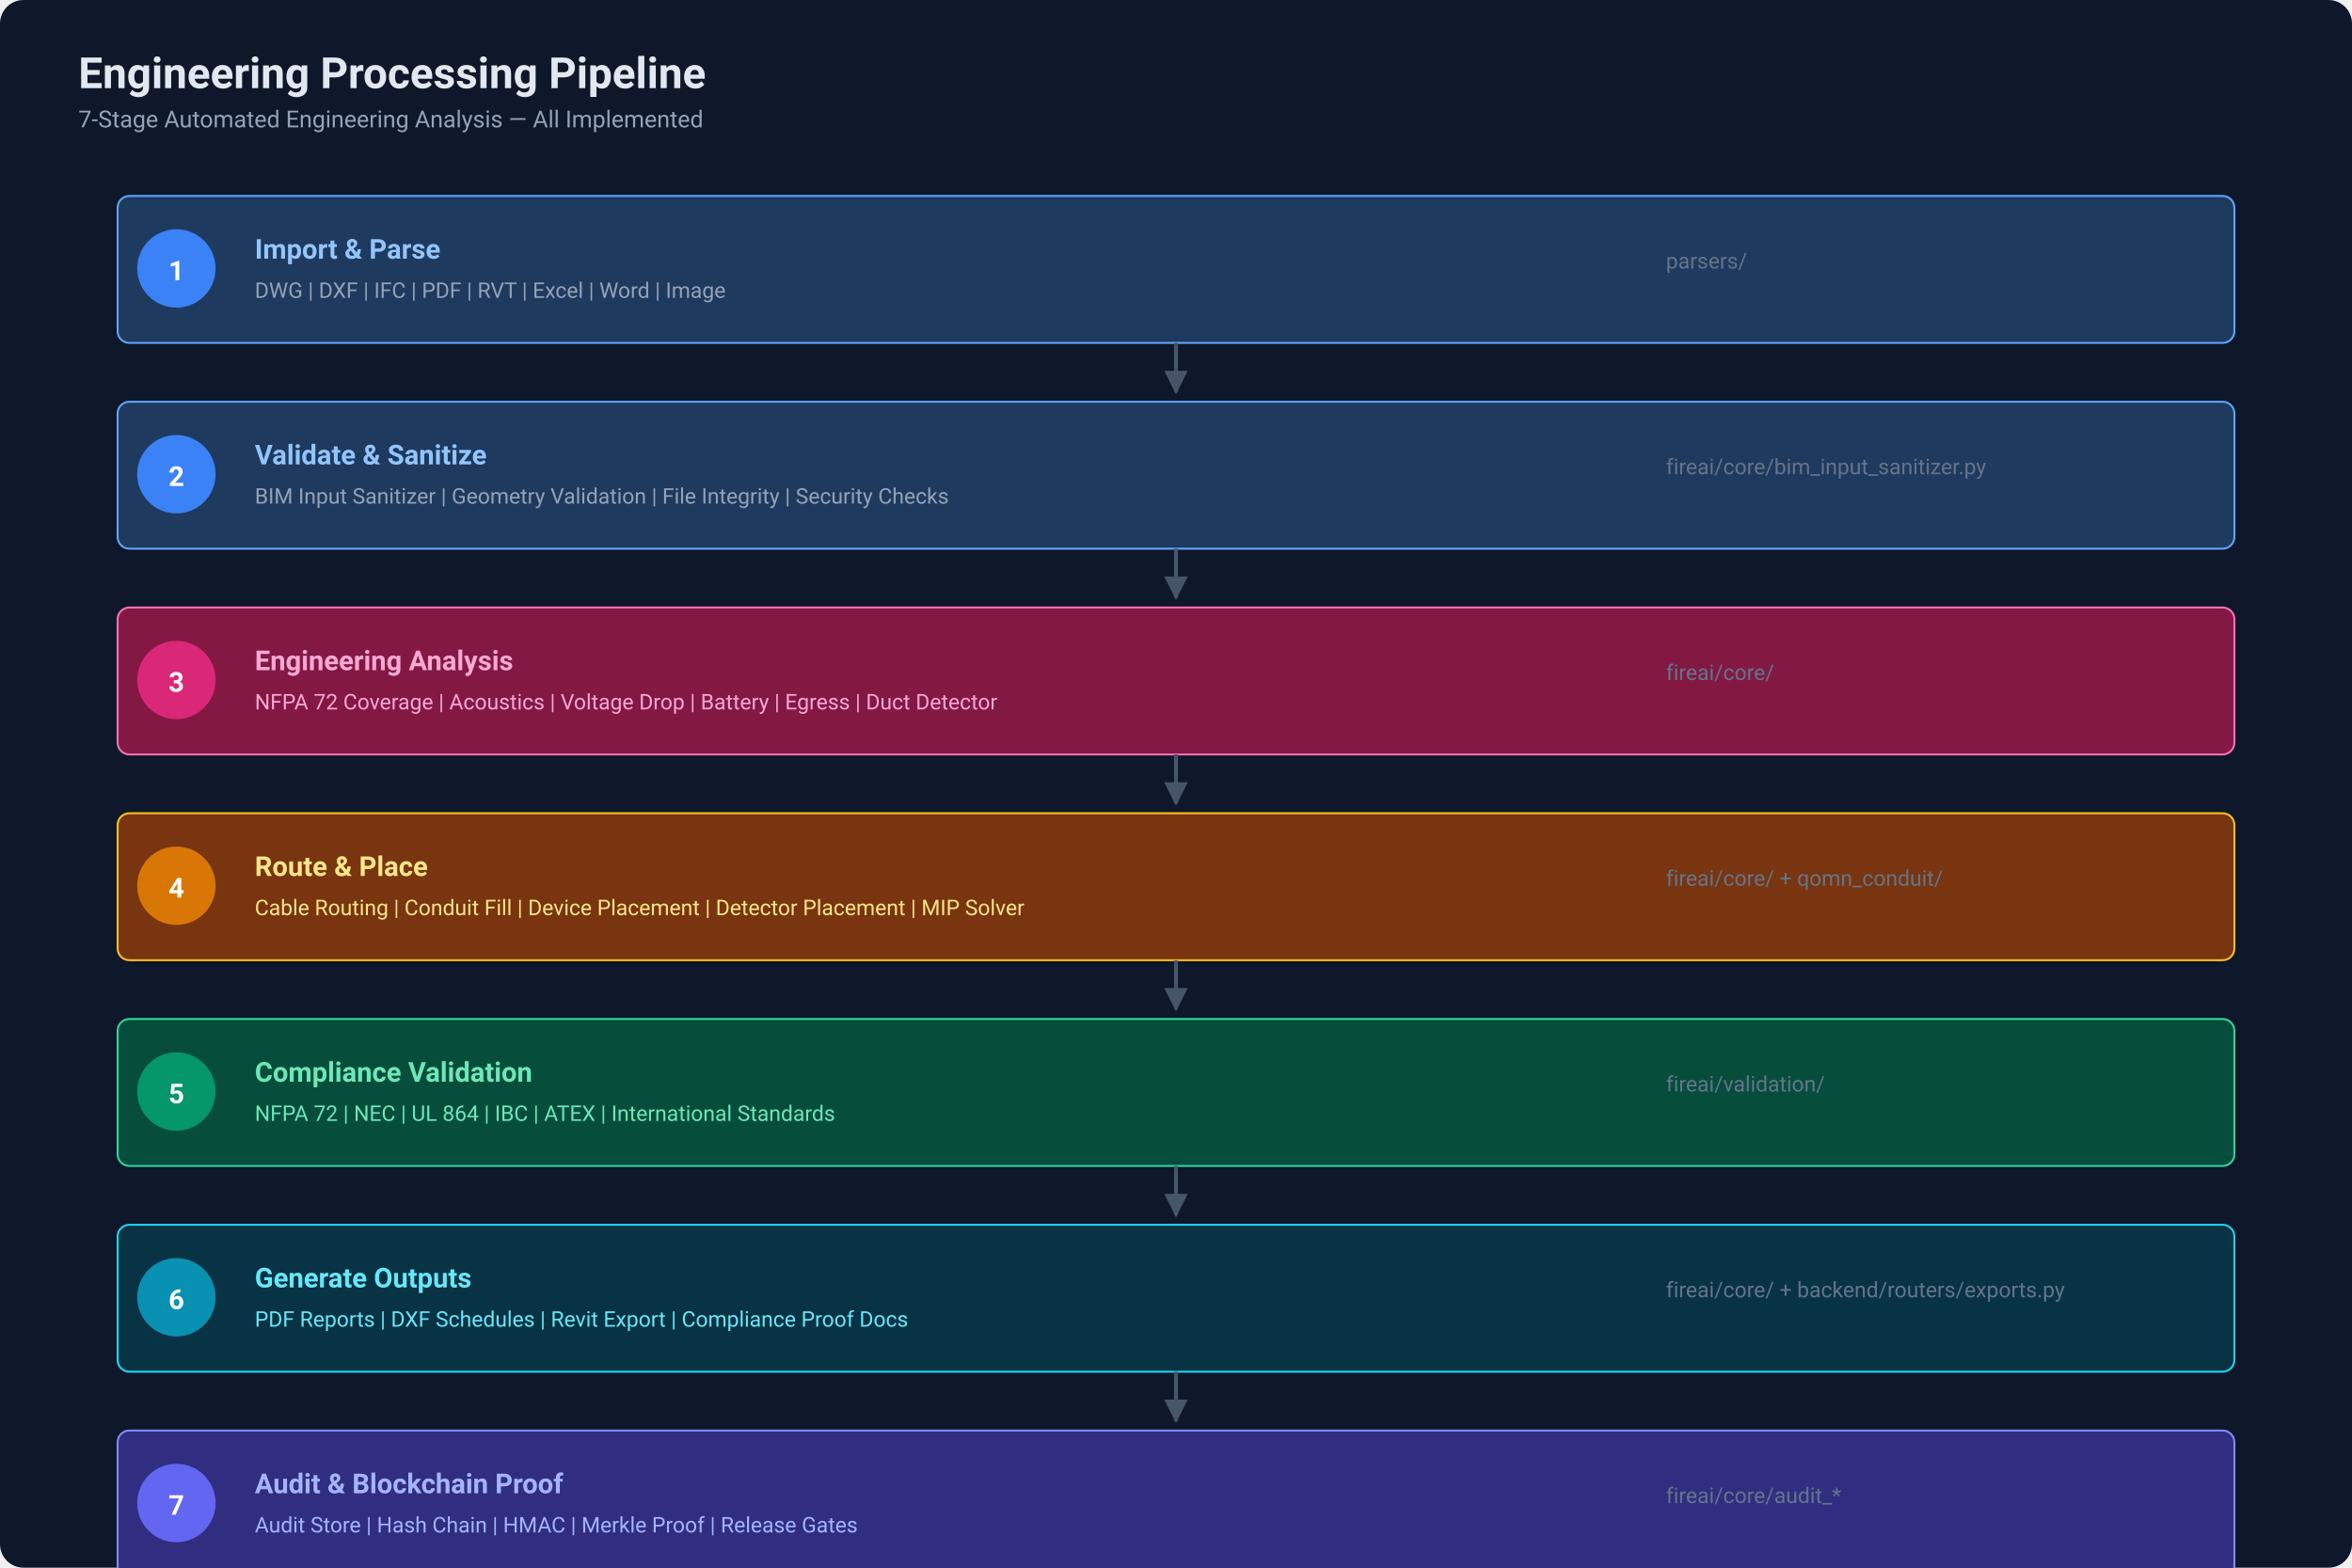
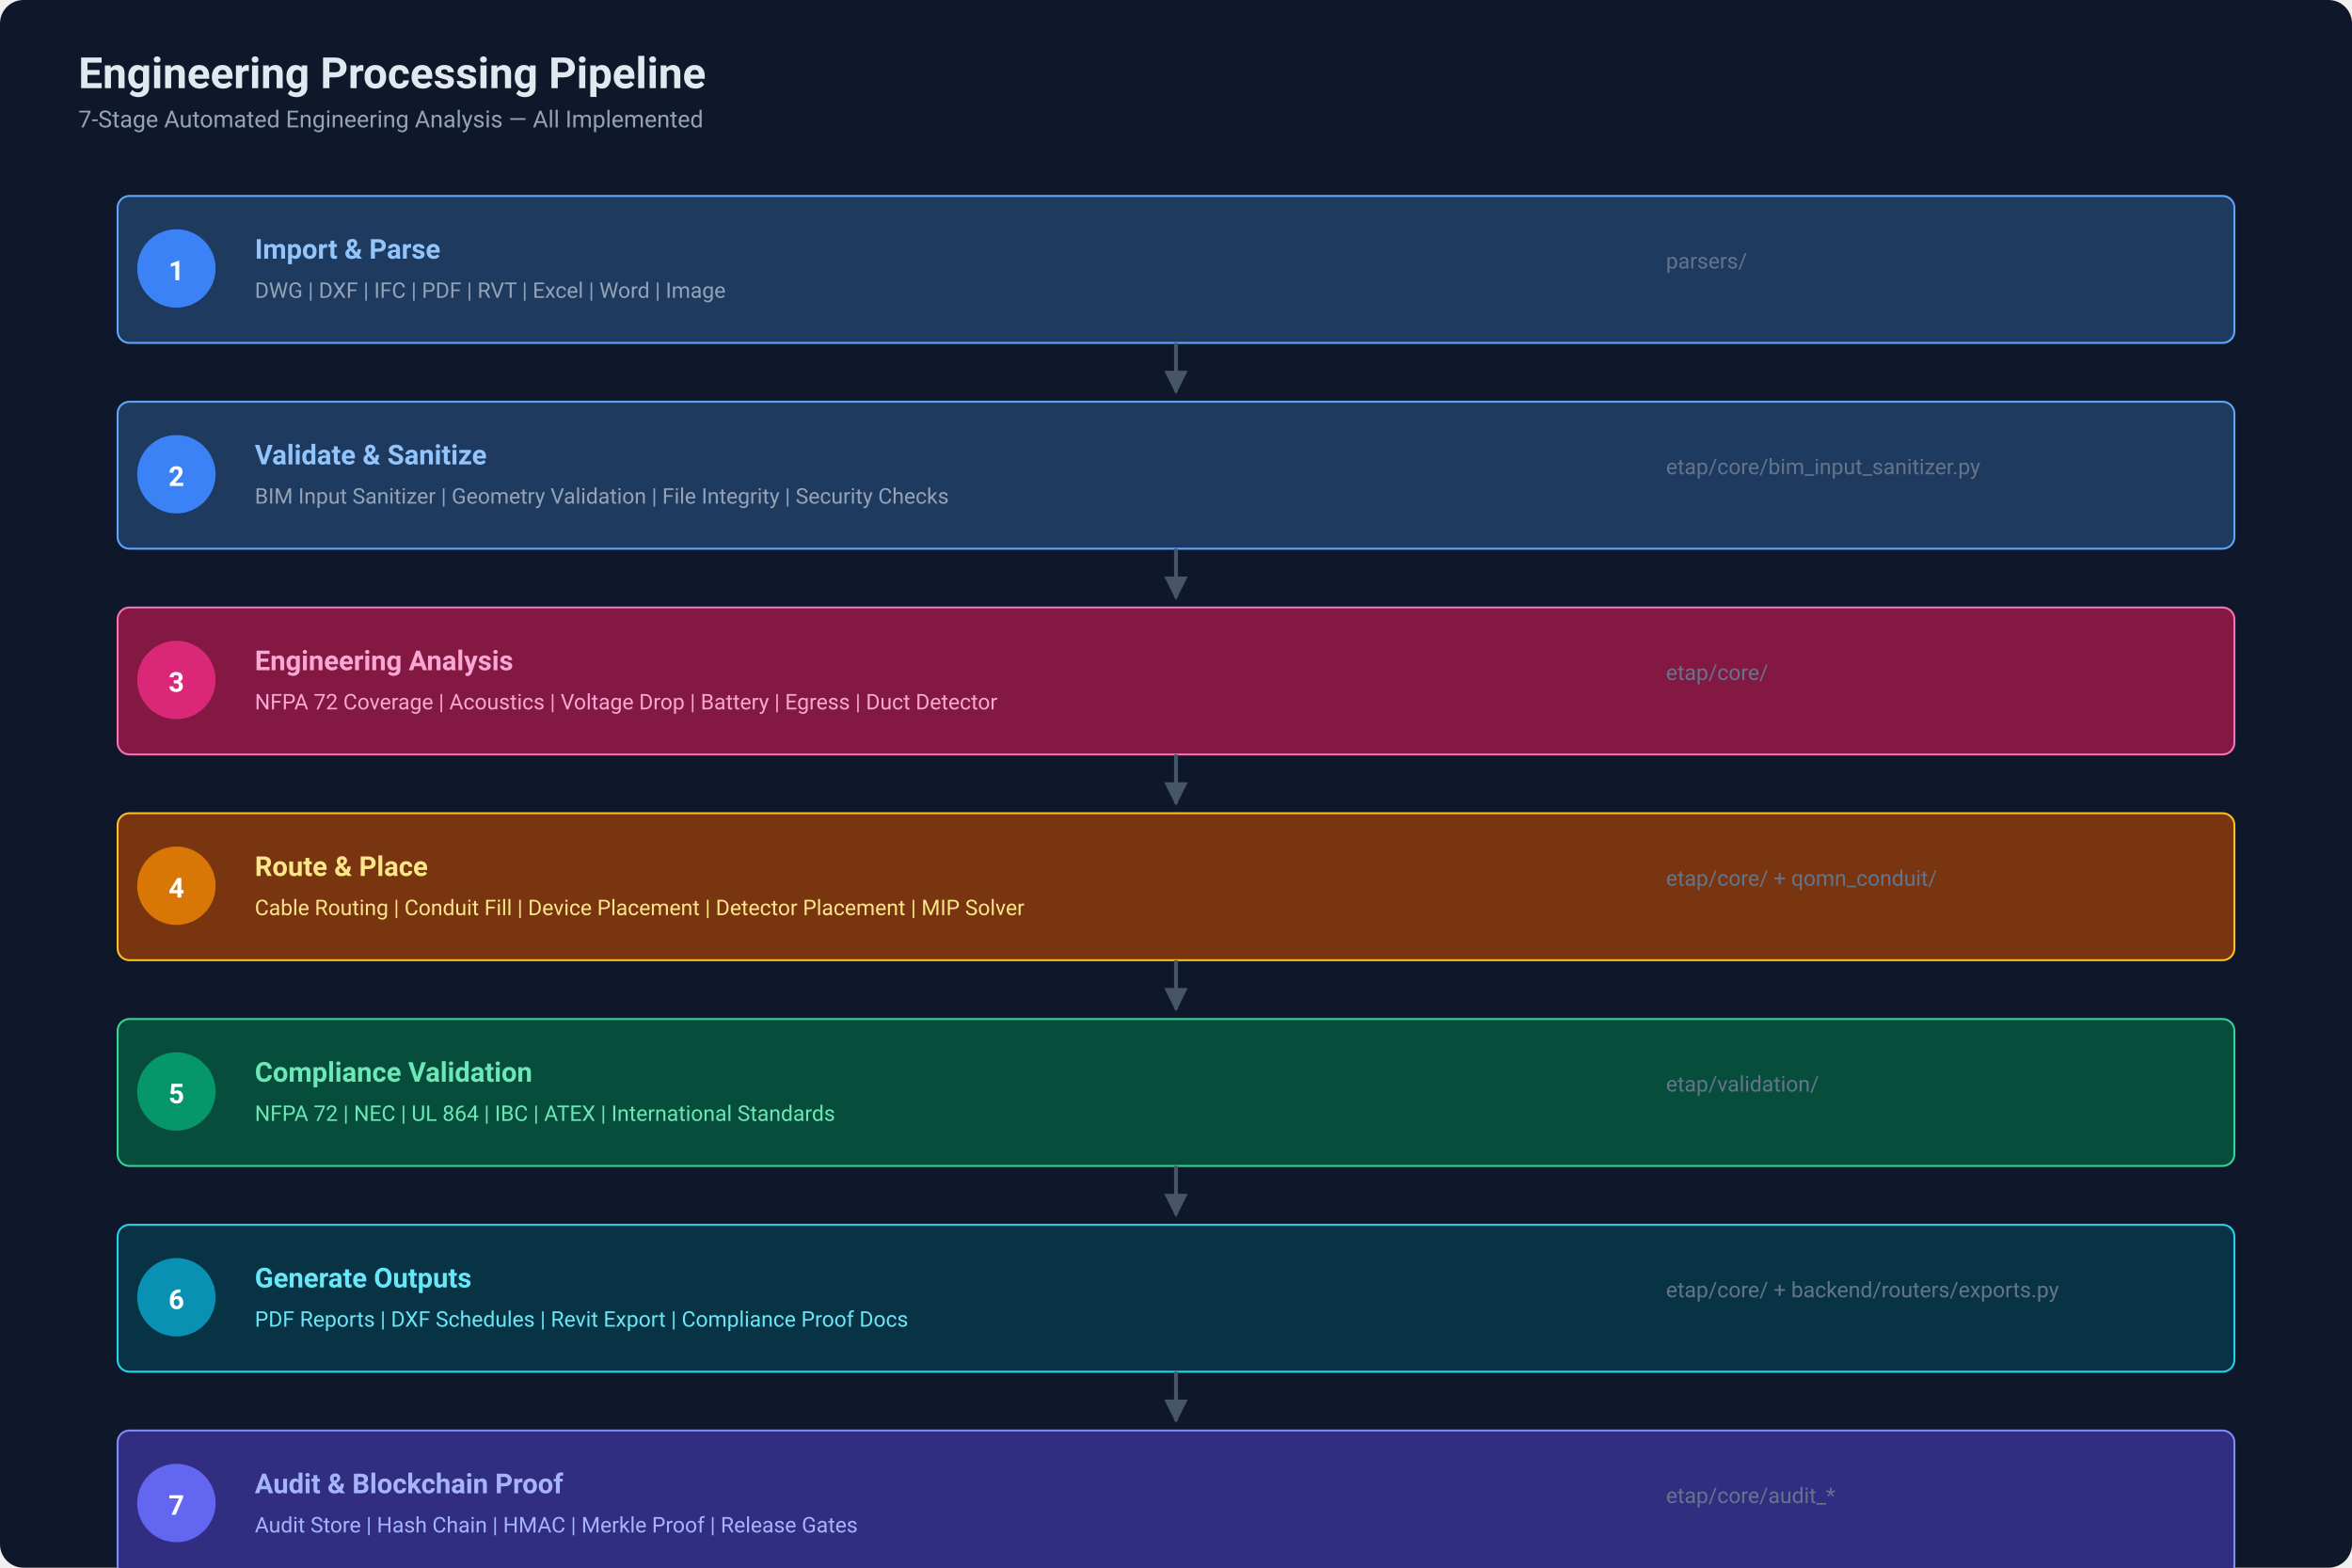
<svg xmlns="http://www.w3.org/2000/svg" viewBox="0 0 1200 800" font-family="'SF Pro Display', -apple-system, BlinkMacSystemFont, 'Segoe UI', Roboto, sans-serif">
  <defs>
    <linearGradient id="bg" x1="0" y1="0" x2="1200" y2="800">
      <stop offset="0" stop-color="#0f172a" />
      <stop offset="1" stop-color="#1e293b" />
    </linearGradient>
    <marker id="arr" viewBox="0 0 10 10" refX="9" refY="5" markerWidth="6" markerHeight="6" orient="auto">
      <path d="M0,0 L10,5 L0,10" fill="#475569" />
    </marker>
  </defs>
  <rect width="1200" height="800" fill="url(#bg)" rx="12" />
  <text x="40" y="45" fill="#e2e8f0" font-size="22" font-weight="700">Engineering Processing Pipeline</text>
  <text x="40" y="65" fill="#94a3b8" font-size="12">7-Stage Automated Engineering Analysis — All Implemented</text>
  <g transform="translate(0, 100)">
    <rect x="60" y="0" width="1080" height="75" rx="6" fill="#1e3a5f" stroke="#60a5fa" stroke-width="1" />
    <circle cx="90" cy="37" r="20" fill="#3b82f6" />
    <text x="90" y="43" fill="#fff" font-size="14" font-weight="700" text-anchor="middle">1</text>
    <text x="130" y="32" fill="#93c5fd" font-size="14" font-weight="600">Import &amp; Parse</text>
    <text x="130" y="52" fill="#94a3b8" font-size="11">DWG | DXF | IFC | PDF | RVT | Excel | Word | Image</text>
    <text x="850" y="37" fill="#64748b" font-size="11">parsers/</text>
    <line x1="600" y1="75" x2="600" y2="100" stroke="#475569" stroke-width="2" marker-end="url(#arr)" />
    <rect x="60" y="105" width="1080" height="75" rx="6" fill="#1e3a5f" stroke="#60a5fa" stroke-width="1" />
    <circle cx="90" cy="142" r="20" fill="#3b82f6" />
    <text x="90" y="148" fill="#fff" font-size="14" font-weight="700" text-anchor="middle">2</text>
    <text x="130" y="137" fill="#93c5fd" font-size="14" font-weight="600">Validate &amp; Sanitize</text>
    <text x="130" y="157" fill="#94a3b8" font-size="11">BIM Input Sanitizer | Geometry Validation | File Integrity | Security Checks</text>
-     <text x="850" y="142" fill="#64748b" font-size="11">fireai/core/bim_input_sanitizer.py</text>
+     <text x="850" y="142" fill="#64748b" font-size="11">etap/core/bim_input_sanitizer.py</text>
    <line x1="600" y1="180" x2="600" y2="205" stroke="#475569" stroke-width="2" marker-end="url(#arr)" />
    <rect x="60" y="210" width="1080" height="75" rx="6" fill="#831843" stroke="#f472b6" stroke-width="1" />
    <circle cx="90" cy="247" r="20" fill="#db2777" />
    <text x="90" y="253" fill="#fff" font-size="14" font-weight="700" text-anchor="middle">3</text>
    <text x="130" y="242" fill="#f9a8d4" font-size="14" font-weight="600">Engineering Analysis</text>
    <text x="130" y="262" fill="#f9a8d4" font-size="11">NFPA 72 Coverage | Acoustics | Voltage Drop | Battery | Egress | Duct Detector</text>
-     <text x="850" y="247" fill="#64748b" font-size="11">fireai/core/</text>
+     <text x="850" y="247" fill="#64748b" font-size="11">etap/core/</text>
    <line x1="600" y1="285" x2="600" y2="310" stroke="#475569" stroke-width="2" marker-end="url(#arr)" />
    <rect x="60" y="315" width="1080" height="75" rx="6" fill="#78350f" stroke="#fbbf24" stroke-width="1" />
    <circle cx="90" cy="352" r="20" fill="#d97706" />
    <text x="90" y="358" fill="#fff" font-size="14" font-weight="700" text-anchor="middle">4</text>
    <text x="130" y="347" fill="#fde68a" font-size="14" font-weight="600">Route &amp; Place</text>
    <text x="130" y="367" fill="#fde68a" font-size="11">Cable Routing | Conduit Fill | Device Placement | Detector Placement | MIP Solver</text>
-     <text x="850" y="352" fill="#64748b" font-size="11">fireai/core/ + qomn_conduit/</text>
+     <text x="850" y="352" fill="#64748b" font-size="11">etap/core/ + qomn_conduit/</text>
    <line x1="600" y1="390" x2="600" y2="415" stroke="#475569" stroke-width="2" marker-end="url(#arr)" />
    <rect x="60" y="420" width="1080" height="75" rx="6" fill="#064e3b" stroke="#34d399" stroke-width="1" />
    <circle cx="90" cy="457" r="20" fill="#059669" />
    <text x="90" y="463" fill="#fff" font-size="14" font-weight="700" text-anchor="middle">5</text>
    <text x="130" y="452" fill="#6ee7b7" font-size="14" font-weight="600">Compliance Validation</text>
    <text x="130" y="472" fill="#6ee7b7" font-size="11">NFPA 72 | NEC | UL 864 | IBC | ATEX | International Standards</text>
-     <text x="850" y="457" fill="#64748b" font-size="11">fireai/validation/</text>
+     <text x="850" y="457" fill="#64748b" font-size="11">etap/validation/</text>
    <line x1="600" y1="495" x2="600" y2="520" stroke="#475569" stroke-width="2" marker-end="url(#arr)" />
    <rect x="60" y="525" width="1080" height="75" rx="6" fill="#083344" stroke="#22d3ee" stroke-width="1" />
    <circle cx="90" cy="562" r="20" fill="#0891b2" />
    <text x="90" y="568" fill="#fff" font-size="14" font-weight="700" text-anchor="middle">6</text>
    <text x="130" y="557" fill="#67e8f9" font-size="14" font-weight="600">Generate Outputs</text>
    <text x="130" y="577" fill="#67e8f9" font-size="11">PDF Reports | DXF Schedules | Revit Export | Compliance Proof Docs</text>
-     <text x="850" y="562" fill="#64748b" font-size="11">fireai/core/ + backend/routers/exports.py</text>
+     <text x="850" y="562" fill="#64748b" font-size="11">etap/core/ + backend/routers/exports.py</text>
    <line x1="600" y1="600" x2="600" y2="625" stroke="#475569" stroke-width="2" marker-end="url(#arr)" />
    <rect x="60" y="630" width="1080" height="75" rx="6" fill="#312e81" stroke="#818cf8" stroke-width="1" />
    <circle cx="90" cy="667" r="20" fill="#6366f1" />
    <text x="90" y="673" fill="#fff" font-size="14" font-weight="700" text-anchor="middle">7</text>
    <text x="130" y="662" fill="#a5b4fc" font-size="14" font-weight="600">Audit &amp; Blockchain Proof</text>
    <text x="130" y="682" fill="#a5b4fc" font-size="11">Audit Store | Hash Chain | HMAC | Merkle Proof | Release Gates</text>
-     <text x="850" y="667" fill="#64748b" font-size="11">fireai/core/audit_*</text>
+     <text x="850" y="667" fill="#64748b" font-size="11">etap/core/audit_*</text>
  </g>
</svg>
